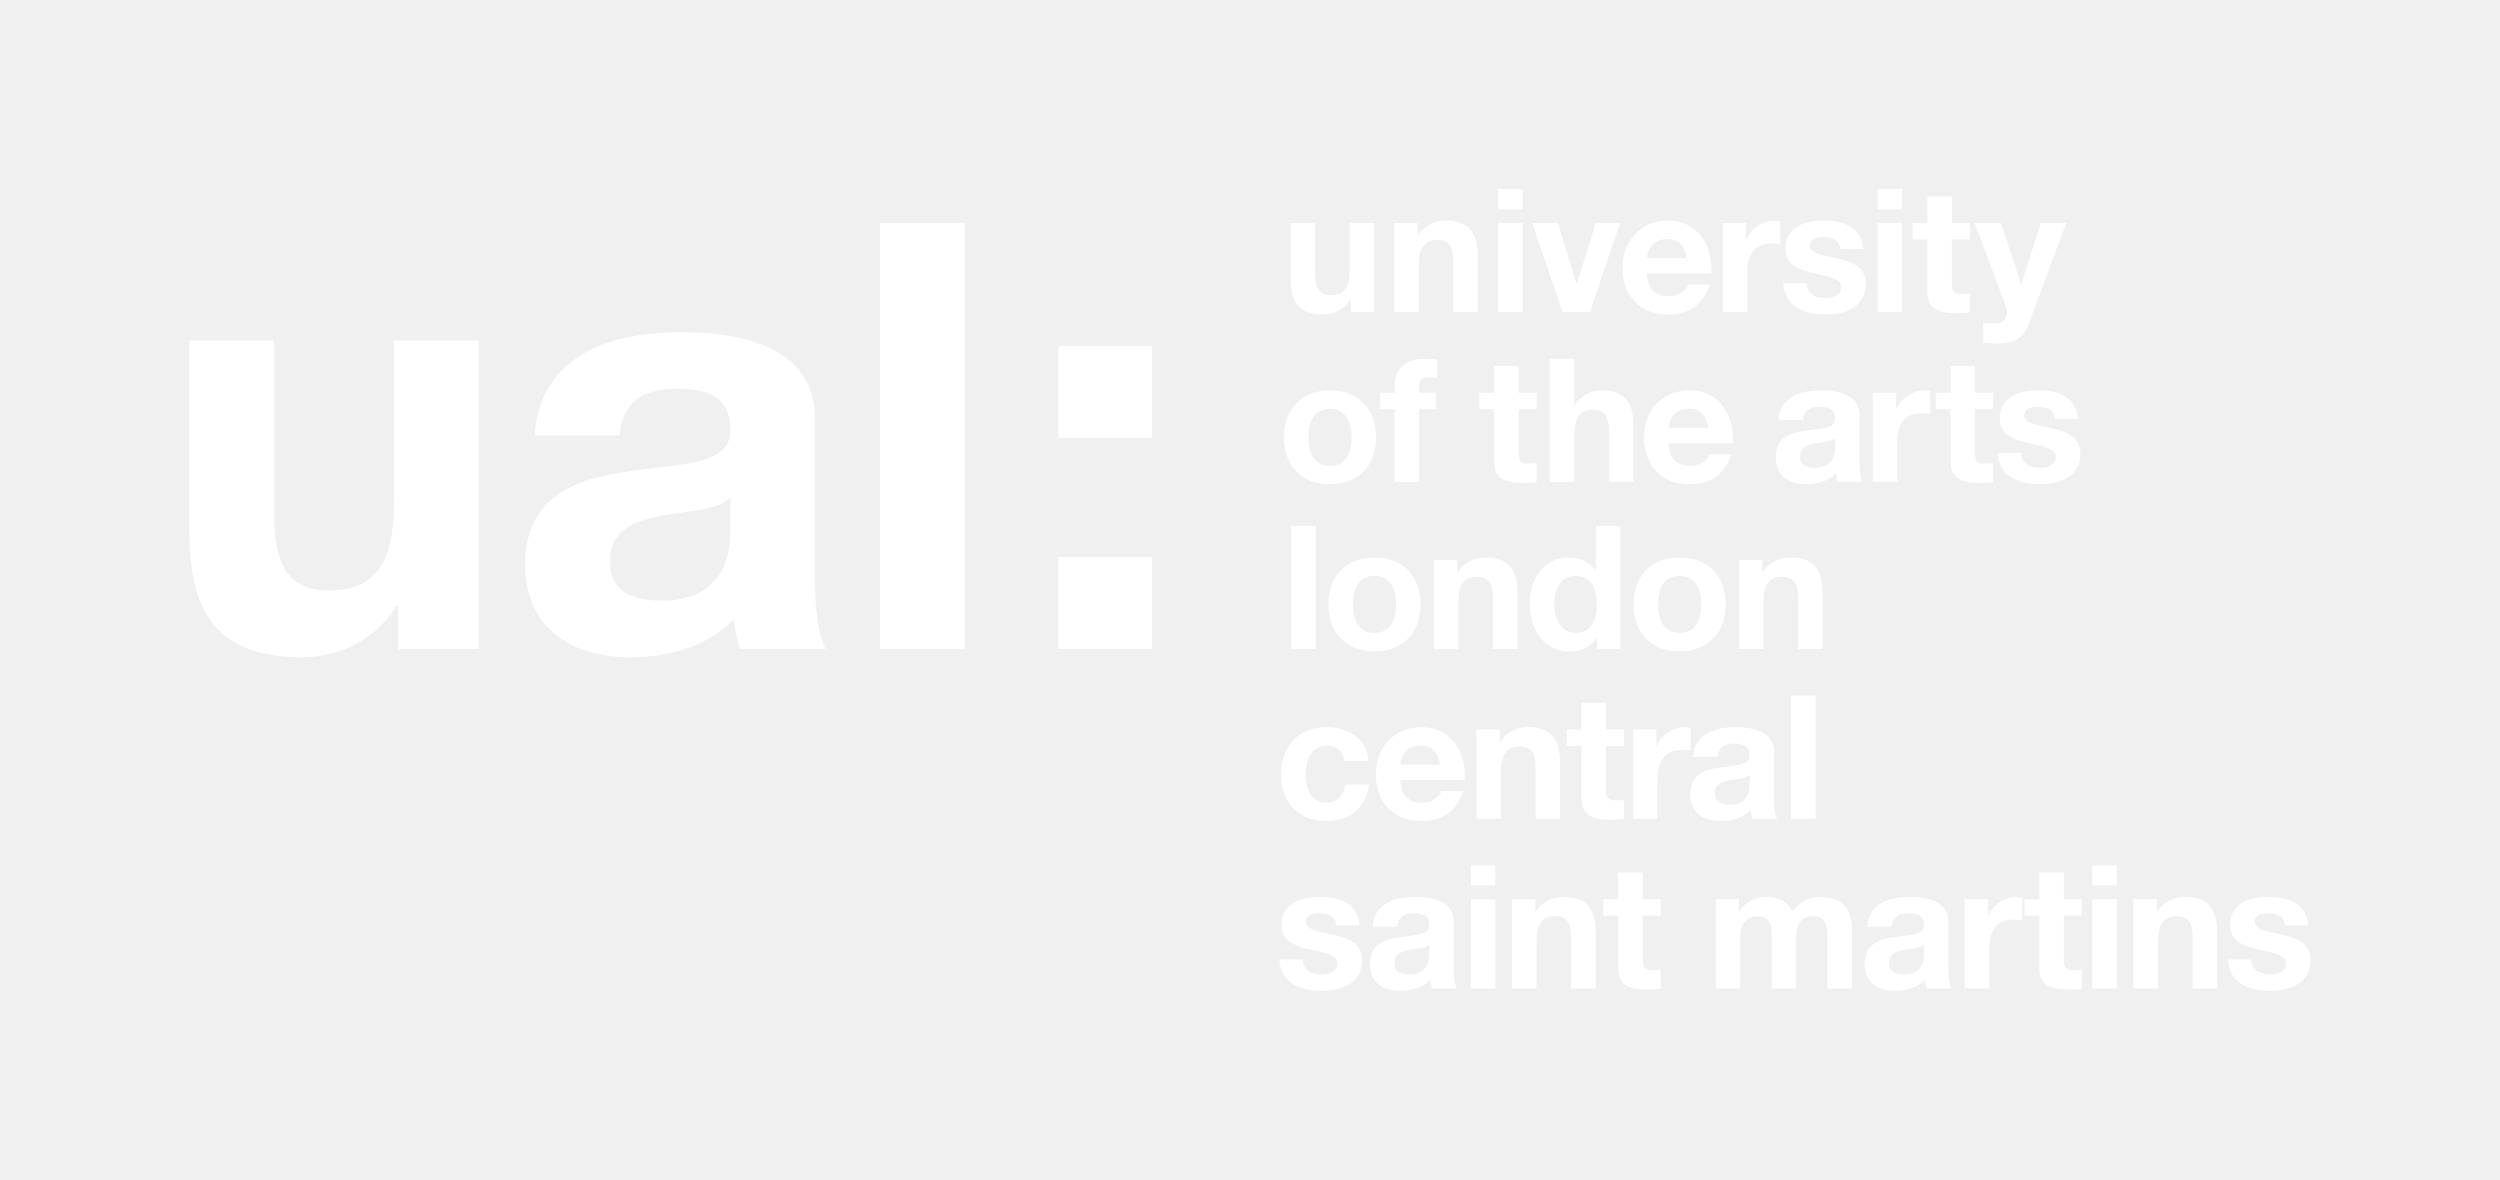
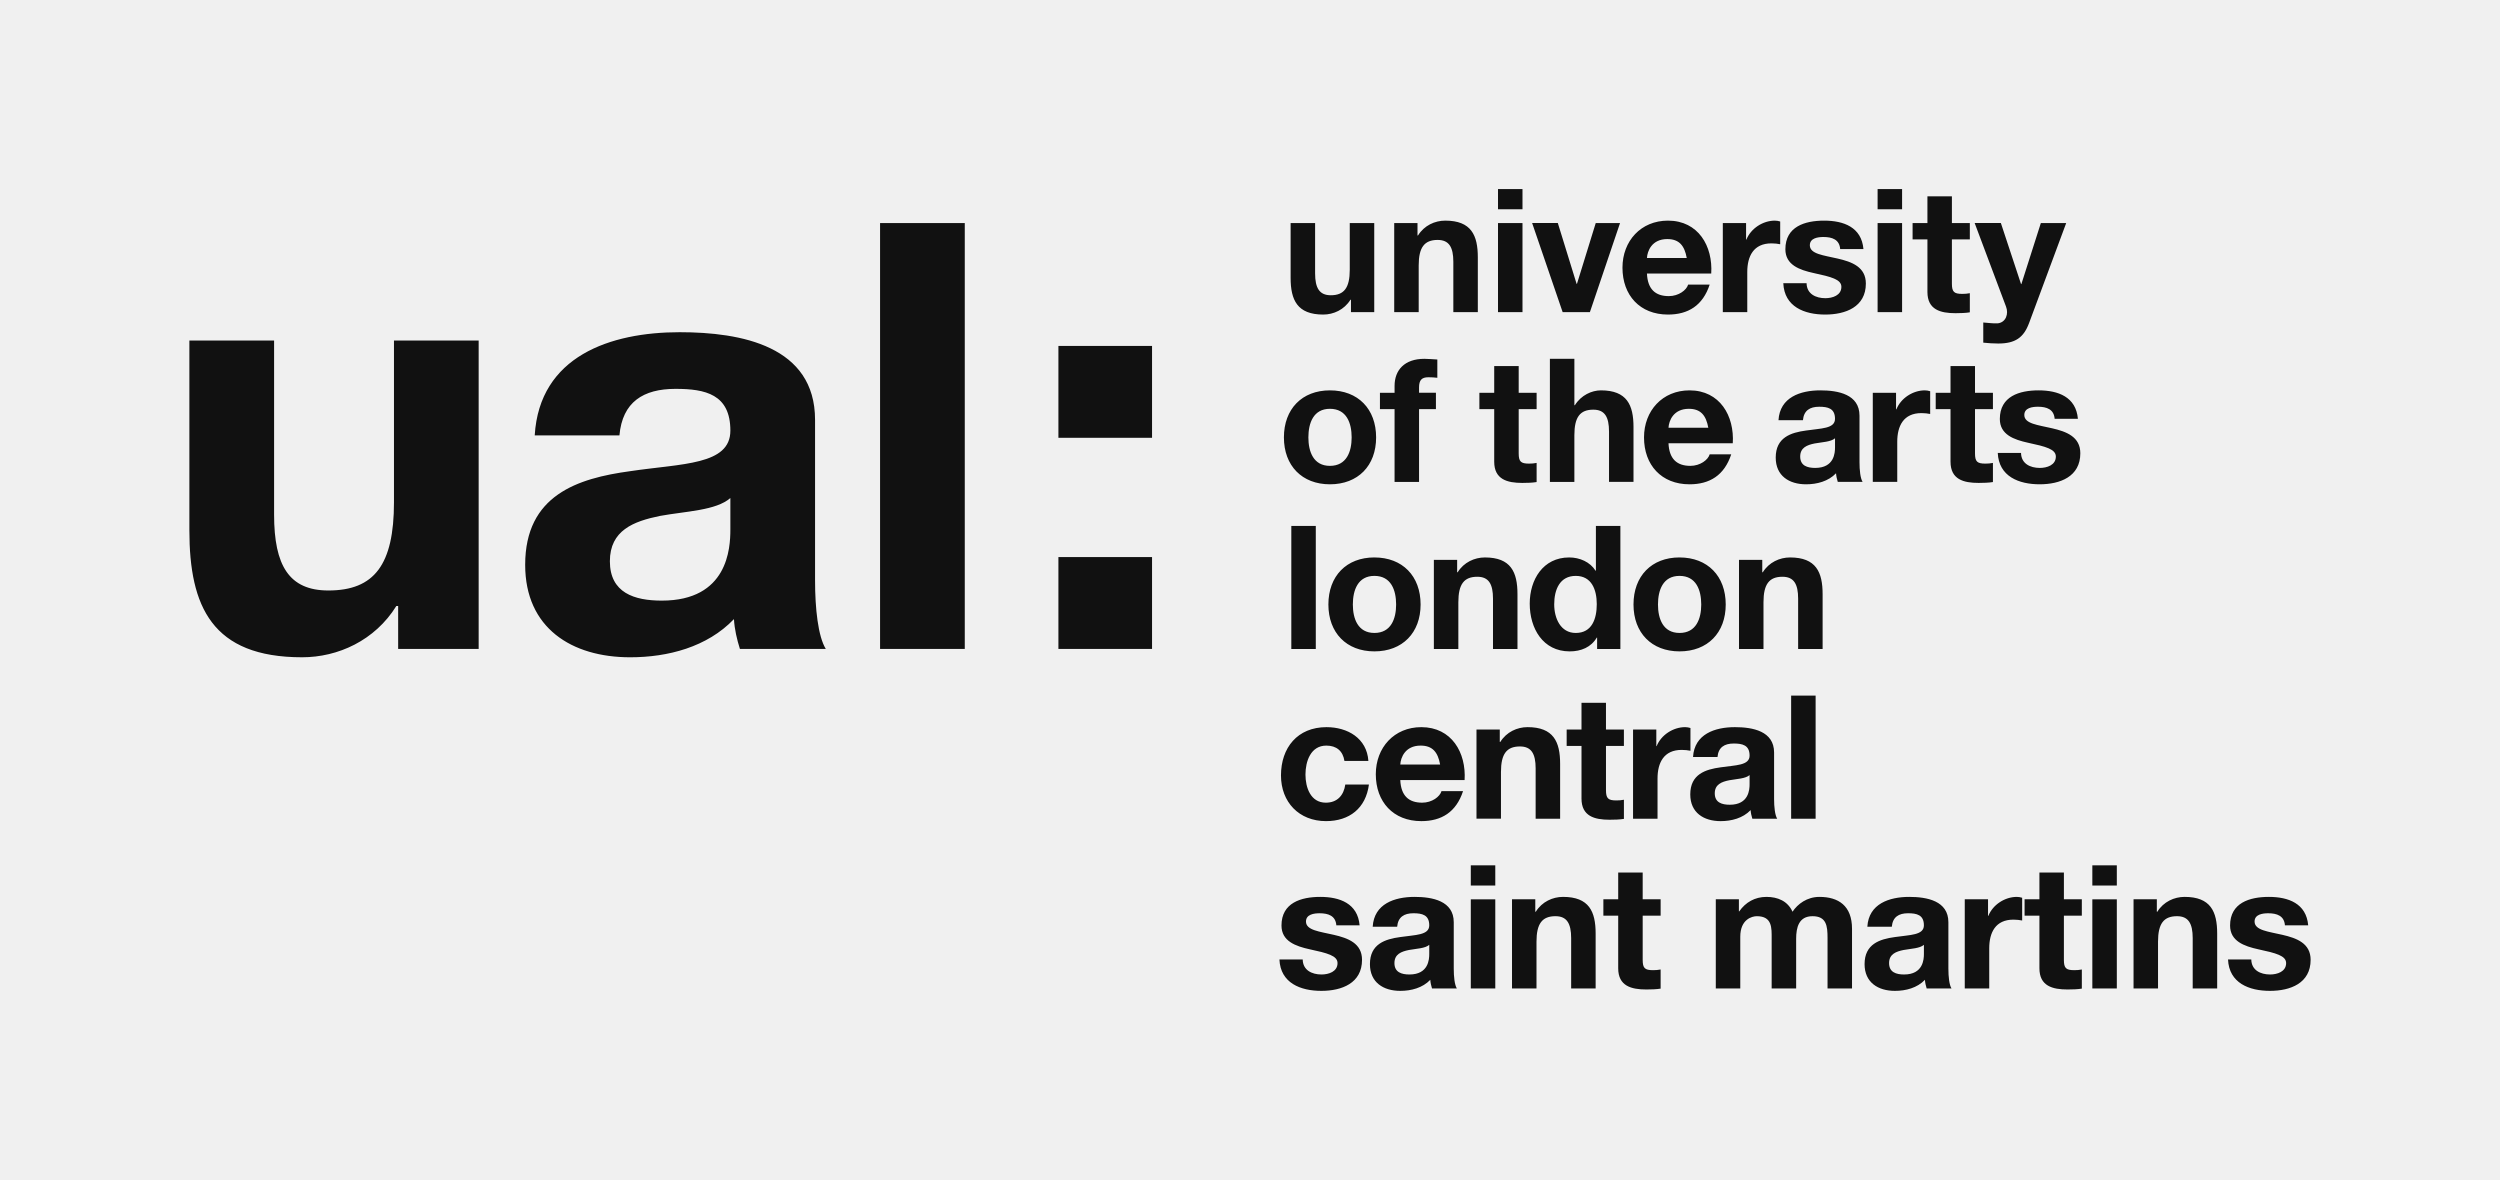
<svg xmlns="http://www.w3.org/2000/svg" width="243.65" height="115" viewBox="0 0 374.681 176.885">
-   <path d="M201.498 114.07c-.234-1.498-1.19-2.3-2.715-2.3-2.354 0-3.128 2.378-3.128 4.343 0 1.912.75 4.213 3.05 4.213 1.706 0 2.69-1.086 2.92-2.715h3.543c-.465 3.543-2.92 5.48-6.436 5.48-4.035 0-6.748-2.842-6.748-6.85 0-4.16 2.48-7.237 6.824-7.237 3.154 0 6.05 1.654 6.28 5.066h-3.59zm8.372 2.87c.103 2.325 1.24 3.386 3.282 3.386 1.475 0 2.663-.904 2.896-1.732h3.23c-1.032 3.154-3.23 4.498-6.255 4.498-4.213 0-6.824-2.895-6.824-7.03 0-4.007 2.765-7.058 6.823-7.058 4.55 0 6.746 3.826 6.488 7.936h-9.64zm5.972-2.327c-.336-1.86-1.14-2.844-2.922-2.844-2.326 0-2.998 1.81-3.05 2.843h5.972zm5.451-5.248h3.49v1.86h.077c.93-1.5 2.532-2.222 4.083-2.222 3.904 0 4.887 2.197 4.887 5.506v8.22h-3.67v-7.548c0-2.198-.648-3.283-2.353-3.283-1.99 0-2.845 1.11-2.845 3.824v7.006h-3.67v-13.365zm19.41 0h2.688v2.455h-2.687v6.618c0 1.24.31 1.552 1.552 1.552.388 0 .75-.026 1.137-.104v2.87c-.62.103-1.422.128-2.146.128-2.25 0-4.213-.516-4.213-3.18v-7.885h-2.224v-2.456h2.223v-4.007h3.67v4.008zm4.057 0h3.49v2.482h.05c.674-1.68 2.483-2.844 4.268-2.844.258 0 .568.052.8.13v3.41c-.336-.076-.88-.128-1.316-.128-2.69 0-3.62 1.94-3.62 4.29v6.024h-3.67v-13.365zm8.994 4.112c.208-3.44 3.283-4.473 6.28-4.473 2.665 0 5.87.594 5.87 3.8v6.954c0 1.215.13 2.43.465 2.973h-3.724c-.13-.412-.232-.853-.258-1.292-1.164 1.215-2.87 1.654-4.498 1.654-2.533 0-4.55-1.266-4.55-4.006 0-3.024 2.274-3.75 4.55-4.06 2.248-.335 4.342-.26 4.342-1.757 0-1.58-1.085-1.812-2.378-1.812-1.396 0-2.3.57-2.43 2.018h-3.67zm8.478 2.713c-.62.542-1.912.57-3.05.775-1.138.23-2.17.62-2.17 1.964 0 1.37 1.058 1.706 2.247 1.706 2.868 0 2.972-2.275 2.972-3.077v-1.37zm6.228-11.917h3.67v18.457h-3.67v-18.457zm-73.218 39.559c.025 1.603 1.37 2.25 2.817 2.25 1.06 0 2.403-.415 2.403-1.707 0-1.11-1.525-1.5-4.162-2.068-2.12-.465-4.24-1.215-4.24-3.567 0-3.412 2.947-4.29 5.818-4.29 2.92 0 5.61.98 5.894 4.265h-3.49c-.103-1.423-1.188-1.81-2.508-1.81-.827 0-2.042.155-2.042 1.24 0 1.32 2.068 1.5 4.162 1.99 2.146.492 4.24 1.268 4.24 3.748 0 3.516-3.05 4.654-6.102 4.654-3.102 0-6.127-1.164-6.28-4.705h3.49zm10.492-4.912c.206-3.438 3.283-4.47 6.28-4.47 2.663 0 5.87.593 5.87 3.798v6.955c0 1.215.127 2.43.463 2.973h-3.72c-.132-.415-.233-.854-.26-1.294-1.163 1.215-2.87 1.655-4.498 1.655-2.535 0-4.55-1.268-4.55-4.007 0-3.024 2.274-3.75 4.55-4.06 2.248-.336 4.342-.258 4.342-1.757 0-1.577-1.086-1.81-2.38-1.81-1.395 0-2.3.568-2.43 2.016h-3.668zm8.48 2.715c-.622.543-1.913.568-3.052.775-1.137.232-2.17.62-2.17 1.965 0 1.37 1.06 1.707 2.247 1.707 2.87 0 2.973-2.275 2.973-3.077v-1.37zm9.896-8.893h-3.67v-3.023h3.67v3.022zm-3.67 2.07h3.67v13.364h-3.67v-13.366zm6.177-.002h3.49v1.862h.077c.93-1.5 2.532-2.223 4.084-2.223 3.903 0 4.886 2.195 4.886 5.505v8.22h-3.67v-7.548c0-2.197-.647-3.283-2.353-3.283-1.99 0-2.844 1.11-2.844 3.826v7.006h-3.67v-13.365zm19.59 0h2.69v2.456h-2.69v6.617c0 1.24.31 1.552 1.552 1.552.388 0 .75-.025 1.137-.103v2.87c-.62.103-1.422.128-2.145.128-2.25 0-4.215-.517-4.215-3.18v-7.885h-2.223v-2.455h2.223v-4.007h3.67v4.008zm10.958 0h3.464v1.81h.052c.956-1.37 2.352-2.17 4.084-2.17 1.68 0 3.18.62 3.902 2.223.777-1.164 2.172-2.223 4.034-2.223 2.843 0 4.886 1.317 4.886 4.78v8.946h-3.67v-7.576c0-1.783-.156-3.256-2.25-3.256-2.068 0-2.455 1.705-2.455 3.387v7.446h-3.672v-7.497c0-1.553.105-3.336-2.222-3.336-.724 0-2.482.465-2.482 3.076v7.756h-3.67v-13.366zm22.719 4.11c.206-3.438 3.283-4.47 6.282-4.47 2.662 0 5.867.593 5.867 3.798v6.955c0 1.215.13 2.43.465 2.973h-3.722c-.13-.415-.232-.854-.26-1.294-1.162 1.215-2.868 1.655-4.497 1.655-2.534 0-4.55-1.268-4.55-4.007 0-3.024 2.275-3.75 4.55-4.06 2.25-.336 4.343-.258 4.343-1.757 0-1.577-1.087-1.81-2.38-1.81-1.395 0-2.3.568-2.43 2.016h-3.67zm8.48 2.715c-.622.543-1.914.568-3.052.775-1.137.232-2.17.62-2.17 1.965 0 1.37 1.06 1.707 2.246 1.707 2.87 0 2.975-2.275 2.975-3.077v-1.37zm6.122-6.825h3.49v2.48h.05c.673-1.68 2.482-2.84 4.267-2.84.258 0 .568.05.8.128v3.41c-.335-.076-.878-.128-1.316-.128-2.688 0-3.62 1.94-3.62 4.29v6.025h-3.67v-13.365zm14.862 0h2.688v2.456h-2.688v6.617c0 1.24.31 1.552 1.552 1.552.388 0 .75-.025 1.137-.103v2.87c-.62.103-1.42.128-2.146.128-2.247 0-4.212-.517-4.212-3.18v-7.885h-2.224v-2.455h2.224v-4.007h3.67v4.008zm7.934-2.068h-3.67v-3.023h3.67v3.022zm-3.67 2.07h3.67v13.364h-3.67v-13.366zm6.178-.002h3.49v1.862h.075c.932-1.5 2.534-2.223 4.086-2.223 3.903 0 4.886 2.195 4.886 5.505v8.22h-3.67v-7.548c0-2.197-.647-3.283-2.354-3.283-1.99 0-2.844 1.11-2.844 3.826v7.006h-3.67v-13.365zm17.65 9.022c.026 1.603 1.37 2.25 2.818 2.25 1.06 0 2.404-.415 2.404-1.707 0-1.11-1.526-1.5-4.162-2.068-2.12-.465-4.24-1.215-4.24-3.567 0-3.412 2.948-4.29 5.817-4.29 2.92 0 5.61.98 5.894 4.265h-3.488c-.104-1.423-1.19-1.81-2.508-1.81-.827 0-2.042.155-2.042 1.24 0 1.32 2.068 1.5 4.162 1.99 2.146.492 4.24 1.268 4.24 3.748 0 3.516-3.05 4.654-6.103 4.654-3.1 0-6.124-1.164-6.28-4.705h3.49zm-131.477-97.039h-3.488v-1.86h-.078c-.93 1.5-2.532 2.222-4.082 2.222-3.9 0-4.885-2.196-4.885-5.504v-8.216h3.67v7.545c0 2.195.646 3.28 2.352 3.28 1.99 0 2.843-1.11 2.843-3.823v-7.002h3.67v13.358zm2.997-13.358h3.49v1.86h.077c.93-1.5 2.53-2.222 4.082-2.222 3.9 0 4.883 2.196 4.883 5.504v8.217h-3.67v-7.544c0-2.197-.645-3.283-2.35-3.283-1.99 0-2.843 1.11-2.843 3.824v7.003h-3.67v-13.359zm19.228-2.068h-3.67v-3.023h3.67v3.023zm-3.67 2.068h3.67v13.36h-3.67v-13.36zm13.774 13.358h-4.083l-4.575-13.36h3.85l2.818 9.122h.05l2.817-9.12h3.643l-4.52 13.358zm8.554-5.788c.103 2.326 1.24 3.385 3.28 3.385 1.474 0 2.662-.905 2.894-1.73h3.23c-1.033 3.15-3.23 4.495-6.252 4.495-4.213 0-6.822-2.894-6.822-7.028 0-4.005 2.766-7.054 6.822-7.054 4.548 0 6.744 3.824 6.484 7.933h-9.636zm5.967-2.325c-.336-1.86-1.136-2.842-2.92-2.842-2.324 0-2.997 1.81-3.048 2.842h5.968zm5.404-5.245h3.488v2.48h.05c.673-1.68 2.482-2.842 4.265-2.842.26 0 .568.052.8.13v3.41c-.335-.078-.878-.13-1.315-.13-2.688 0-3.62 1.94-3.62 4.29v6.02h-3.667v-13.357zm12.558 9.018c.025 1.602 1.37 2.248 2.815 2.248 1.06 0 2.403-.413 2.403-1.704 0-1.11-1.524-1.5-4.16-2.067-2.12-.466-4.236-1.215-4.236-3.566 0-3.41 2.945-4.29 5.812-4.29 2.92 0 5.606.982 5.89 4.264h-3.488c-.102-1.42-1.188-1.81-2.505-1.81-.827 0-2.042.156-2.042 1.24 0 1.318 2.067 1.5 4.16 1.99 2.145.49 4.237 1.266 4.237 3.747 0 3.514-3.048 4.65-6.098 4.65-3.1 0-6.124-1.162-6.278-4.702h3.49zm14.317-11.086h-3.67v-3.023h3.67v3.023zm-3.67 2.068h3.67v13.36h-3.67v-13.36zm11.138 0h2.687v2.455h-2.688v6.615c0 1.24.31 1.55 1.55 1.55.39 0 .75-.025 1.138-.103v2.868c-.62.103-1.42.13-2.146.13-2.247 0-4.21-.518-4.21-3.18v-7.88h-2.224v-2.454h2.223v-4.006h3.67v4.005zm11.55 15.038c-.802 2.144-2.067 3.023-4.6 3.023-.75 0-1.497-.052-2.248-.13v-3.022c.698.052 1.42.155 2.146.13 1.266-.13 1.68-1.448 1.266-2.508l-4.703-12.532h3.93l3.022 9.147h.053l2.918-9.146h3.8l-5.582 15.04zm-104.788 10.045c4.213 0 6.924 2.79 6.924 7.054 0 4.238-2.71 7.028-6.924 7.028-4.186 0-6.898-2.79-6.898-7.028 0-4.263 2.713-7.054 6.898-7.054zm0 11.317c2.506 0 3.256-2.145 3.256-4.264 0-2.144-.75-4.288-3.256-4.288-2.48 0-3.23 2.145-3.23 4.29 0 2.118.75 4.263 3.23 4.263zm9.692-8.501h-2.195v-2.454h2.194v-1.034c0-2.352 1.474-4.057 4.47-4.057.647 0 1.317.077 1.94.103v2.74c-.44-.052-.88-.078-1.345-.078-.982 0-1.396.414-1.396 1.524v.8h2.53v2.455h-2.53v10.907h-3.67v-10.907zm18.606-2.454h2.687v2.454h-2.688v6.615c0 1.24.31 1.55 1.55 1.55.39 0 .75-.026 1.137-.104v2.868c-.62.104-1.42.13-2.145.13-2.248 0-4.212-.518-4.212-3.18v-7.88h-2.222v-2.453h2.222v-4.005h3.67v4.004zm4.677-5.09h3.67v6.95h.078c.93-1.5 2.532-2.223 3.9-2.223 3.902 0 4.885 2.196 4.885 5.504v8.218h-3.67v-7.545c0-2.196-.646-3.282-2.352-3.282-1.99 0-2.842 1.112-2.842 3.826v7.002h-3.67v-18.45zm17.779 12.66c.103 2.326 1.24 3.385 3.28 3.385 1.474 0 2.662-.905 2.894-1.73h3.23c-1.033 3.15-3.23 4.495-6.252 4.495-4.213 0-6.822-2.894-6.822-7.028 0-4.005 2.766-7.054 6.822-7.054 4.548 0 6.744 3.825 6.484 7.933h-9.636zm5.968-2.325c-.336-1.86-1.136-2.842-2.92-2.842-2.324 0-2.997 1.81-3.048 2.842h5.968zm10.52-1.137c.207-3.437 3.28-4.47 6.28-4.47 2.66 0 5.864.593 5.864 3.797v6.95c0 1.216.128 2.43.464 2.973h-3.72c-.13-.414-.232-.853-.26-1.292-1.162 1.214-2.867 1.654-4.495 1.654-2.532 0-4.548-1.266-4.548-4.005 0-3.023 2.273-3.747 4.547-4.057 2.247-.336 4.34-.258 4.34-1.757 0-1.575-1.084-1.808-2.376-1.808-1.395 0-2.3.568-2.43 2.016h-3.666zm8.475 2.713c-.622.543-1.913.57-3.05.776-1.137.232-2.17.62-2.17 1.963 0 1.37 1.06 1.704 2.246 1.704 2.87 0 2.973-2.273 2.973-3.074v-1.37zm5.661-6.821h3.487v2.48h.053c.67-1.68 2.48-2.843 4.263-2.843.258 0 .567.052.8.13v3.41c-.336-.077-.88-.13-1.316-.13-2.688 0-3.62 1.94-3.62 4.29v6.02h-3.667v-13.357zm15.323 0h2.687v2.454h-2.687v6.615c0 1.24.31 1.55 1.55 1.55.388 0 .75-.026 1.137-.104v2.868c-.62.104-1.42.13-2.144.13-2.25 0-4.213-.518-4.213-3.18v-7.88h-2.22v-2.453h2.22v-4.005h3.67v4.004zm6.9 9.017c.026 1.602 1.37 2.248 2.815 2.248 1.06 0 2.404-.413 2.404-1.705 0-1.11-1.525-1.5-4.16-2.067-2.12-.465-4.237-1.214-4.237-3.565 0-3.41 2.946-4.29 5.813-4.29 2.92 0 5.607.982 5.89 4.264h-3.487c-.102-1.42-1.187-1.81-2.505-1.81-.827 0-2.042.156-2.042 1.24 0 1.318 2.067 1.5 4.16 1.99 2.146.49 4.237 1.267 4.237 3.747 0 3.513-3.048 4.65-6.098 4.65-3.1 0-6.123-1.163-6.278-4.703h3.49zm-109.389 10.939h3.67v18.45h-3.67v-18.45zm12.454 4.729c4.213 0 6.926 2.79 6.926 7.054 0 4.236-2.713 7.027-6.926 7.027-4.186 0-6.897-2.79-6.897-7.028 0-4.265 2.713-7.055 6.898-7.055zm0 11.318c2.508 0 3.257-2.145 3.257-4.264 0-2.146-.75-4.29-3.257-4.29-2.48 0-3.23 2.144-3.23 4.29.002 2.118.752 4.263 3.23 4.263zm8.917-10.956h3.488v1.86h.077c.93-1.5 2.533-2.222 4.082-2.222 3.902 0 4.885 2.196 4.885 5.503v8.218h-3.67v-7.546c0-2.196-.645-3.28-2.352-3.28-1.99 0-2.842 1.11-2.842 3.823v7.003h-3.67v-13.36zm24.471 11.653h-.052c-.853 1.447-2.352 2.067-4.057 2.067-4.03 0-5.994-3.462-5.994-7.157 0-3.592 1.99-6.925 5.916-6.925 1.576 0 3.126.672 3.954 1.99h.05v-6.718h3.67v18.45h-3.488v-1.707zm-3.203-9.25c-2.403 0-3.23 2.067-3.23 4.264 0 2.093.956 4.29 3.23 4.29 2.43 0 3.15-2.12 3.15-4.316 0-2.17-.773-4.238-3.15-4.238zm15.557-2.765c4.21 0 6.924 2.79 6.924 7.054 0 4.236-2.713 7.027-6.925 7.027-4.188 0-6.9-2.79-6.9-7.028 0-4.265 2.713-7.055 6.9-7.055zm0 11.318c2.505 0 3.254-2.145 3.254-4.264 0-2.146-.75-4.29-3.255-4.29-2.482 0-3.23 2.144-3.23 4.29 0 2.118.748 4.263 3.23 4.263zm8.915-10.956h3.488v1.86h.078c.932-1.5 2.534-2.222 4.084-2.222 3.9 0 4.884 2.196 4.884 5.503v8.218h-3.67v-7.546c0-2.196-.646-3.28-2.35-3.28-1.99 0-2.844 1.11-2.844 3.823v7.003h-3.67v-13.36zm-188.932 13.353h-12.07v-6.44h-.27c-3.218 5.186-8.762 7.69-14.127 7.69-13.502 0-16.9-7.603-16.9-19.047v-28.433h12.7v26.11c0 7.602 2.233 11.357 8.134 11.357 6.885 0 9.837-3.845 9.837-13.234v-24.233h12.695v46.23zm8.402-32.01c.716-11.893 11.356-15.47 21.73-15.47 9.208 0 20.295 2.056 20.295 13.144v24.053c0 4.203.447 8.405 1.61 10.282h-12.876c-.447-1.43-.805-2.95-.893-4.47-4.023 4.202-9.925 5.722-15.56 5.722-8.76 0-15.736-4.382-15.736-13.86 0-10.462 7.87-12.966 15.737-14.038 7.78-1.163 15.023-.894 15.023-6.082 0-5.453-3.755-6.258-8.226-6.258-4.83 0-7.958 1.966-8.405 6.974h-12.699zm29.33 9.387c-2.147 1.878-6.618 1.968-10.553 2.683-3.934.805-7.51 2.146-7.51 6.796 0 4.738 3.666 5.9 7.78 5.9 9.923 0 10.282-7.868 10.282-10.64v-4.74zm22.44-41.219h12.698v63.842h-12.698v-63.842zm40.772 32.189h-14.037v-13.77h14.037v13.77zm-14.037 17.883h14.037v13.77h-14.037v-13.77z" fill="#fff" />
+   <path d="M201.498 114.07c-.234-1.498-1.19-2.3-2.715-2.3-2.354 0-3.128 2.378-3.128 4.343 0 1.912.75 4.213 3.05 4.213 1.706 0 2.69-1.086 2.92-2.715h3.543c-.465 3.543-2.92 5.48-6.436 5.48-4.035 0-6.748-2.842-6.748-6.85 0-4.16 2.48-7.237 6.824-7.237 3.154 0 6.05 1.654 6.28 5.066h-3.59zm8.372 2.87c.103 2.325 1.24 3.386 3.282 3.386 1.475 0 2.663-.904 2.896-1.732h3.23c-1.032 3.154-3.23 4.498-6.255 4.498-4.213 0-6.824-2.895-6.824-7.03 0-4.007 2.765-7.058 6.823-7.058 4.55 0 6.746 3.826 6.488 7.936h-9.64zm5.972-2.327c-.336-1.86-1.14-2.844-2.922-2.844-2.326 0-2.998 1.81-3.05 2.843h5.972zm5.451-5.248h3.49v1.86h.077c.93-1.5 2.532-2.222 4.083-2.222 3.904 0 4.887 2.197 4.887 5.506v8.22h-3.67v-7.548c0-2.198-.648-3.283-2.353-3.283-1.99 0-2.845 1.11-2.845 3.824v7.006h-3.67v-13.365zm19.41 0h2.688v2.455h-2.687v6.618c0 1.24.31 1.552 1.552 1.552.388 0 .75-.026 1.137-.104v2.87c-.62.103-1.422.128-2.146.128-2.25 0-4.213-.516-4.213-3.18v-7.885h-2.224v-2.456h2.223v-4.007h3.67v4.008zm4.057 0h3.49v2.482h.05c.674-1.68 2.483-2.844 4.268-2.844.258 0 .568.052.8.13v3.41c-.336-.076-.88-.128-1.316-.128-2.69 0-3.62 1.94-3.62 4.29v6.024h-3.67v-13.365zm8.994 4.112c.208-3.44 3.283-4.473 6.28-4.473 2.665 0 5.87.594 5.87 3.8v6.954c0 1.215.13 2.43.465 2.973h-3.724c-.13-.412-.232-.853-.258-1.292-1.164 1.215-2.87 1.654-4.498 1.654-2.533 0-4.55-1.266-4.55-4.006 0-3.024 2.274-3.75 4.55-4.06 2.248-.335 4.342-.26 4.342-1.757 0-1.58-1.085-1.812-2.378-1.812-1.396 0-2.3.57-2.43 2.018h-3.67zm8.478 2.713c-.62.542-1.912.57-3.05.775-1.138.23-2.17.62-2.17 1.964 0 1.37 1.058 1.706 2.247 1.706 2.868 0 2.972-2.275 2.972-3.077v-1.37zm6.228-11.917h3.67v18.457h-3.67v-18.457zm-73.218 39.559c.025 1.603 1.37 2.25 2.817 2.25 1.06 0 2.403-.415 2.403-1.707 0-1.11-1.525-1.5-4.162-2.068-2.12-.465-4.24-1.215-4.24-3.567 0-3.412 2.947-4.29 5.818-4.29 2.92 0 5.61.98 5.894 4.265h-3.49c-.103-1.423-1.188-1.81-2.508-1.81-.827 0-2.042.155-2.042 1.24 0 1.32 2.068 1.5 4.162 1.99 2.146.492 4.24 1.268 4.24 3.748 0 3.516-3.05 4.654-6.102 4.654-3.102 0-6.127-1.164-6.28-4.705h3.49zm10.492-4.912c.206-3.438 3.283-4.47 6.28-4.47 2.663 0 5.87.593 5.87 3.798v6.955c0 1.215.127 2.43.463 2.973h-3.72c-.132-.415-.233-.854-.26-1.294-1.163 1.215-2.87 1.655-4.498 1.655-2.535 0-4.55-1.268-4.55-4.007 0-3.024 2.274-3.75 4.55-4.06 2.248-.336 4.342-.258 4.342-1.757 0-1.577-1.086-1.81-2.38-1.81-1.395 0-2.3.568-2.43 2.016h-3.668zm8.48 2.715c-.622.543-1.913.568-3.052.775-1.137.232-2.17.62-2.17 1.965 0 1.37 1.06 1.707 2.247 1.707 2.87 0 2.973-2.275 2.973-3.077v-1.37zm9.896-8.893h-3.67v-3.023h3.67v3.022zm-3.67 2.07h3.67v13.364h-3.67v-13.366zm6.177-.002h3.49v1.862h.077c.93-1.5 2.532-2.223 4.084-2.223 3.903 0 4.886 2.195 4.886 5.505v8.22h-3.67v-7.548c0-2.197-.647-3.283-2.353-3.283-1.99 0-2.844 1.11-2.844 3.826v7.006h-3.67v-13.365zm19.59 0h2.69v2.456h-2.69v6.617c0 1.24.31 1.552 1.552 1.552.388 0 .75-.025 1.137-.103v2.87c-.62.103-1.422.128-2.145.128-2.25 0-4.215-.517-4.215-3.18v-7.885h-2.223v-2.455h2.223v-4.007h3.67v4.008zm10.958 0h3.464v1.81h.052c.956-1.37 2.352-2.17 4.084-2.17 1.68 0 3.18.62 3.902 2.223.777-1.164 2.172-2.223 4.034-2.223 2.843 0 4.886 1.317 4.886 4.78v8.946h-3.67v-7.576c0-1.783-.156-3.256-2.25-3.256-2.068 0-2.455 1.705-2.455 3.387v7.446h-3.672v-7.497c0-1.553.105-3.336-2.222-3.336-.724 0-2.482.465-2.482 3.076v7.756h-3.67v-13.366zm22.719 4.11c.206-3.438 3.283-4.47 6.282-4.47 2.662 0 5.867.593 5.867 3.798v6.955c0 1.215.13 2.43.465 2.973h-3.722c-.13-.415-.232-.854-.26-1.294-1.162 1.215-2.868 1.655-4.497 1.655-2.534 0-4.55-1.268-4.55-4.007 0-3.024 2.275-3.75 4.55-4.06 2.25-.336 4.343-.258 4.343-1.757 0-1.577-1.087-1.81-2.38-1.81-1.395 0-2.3.568-2.43 2.016h-3.67zm8.48 2.715c-.622.543-1.914.568-3.052.775-1.137.232-2.17.62-2.17 1.965 0 1.37 1.06 1.707 2.246 1.707 2.87 0 2.975-2.275 2.975-3.077v-1.37zm6.122-6.825h3.49v2.48h.05c.673-1.68 2.482-2.84 4.267-2.84.258 0 .568.05.8.128v3.41c-.335-.076-.878-.128-1.316-.128-2.688 0-3.62 1.94-3.62 4.29v6.025h-3.67v-13.365zm14.862 0h2.688v2.456h-2.688v6.617c0 1.24.31 1.552 1.552 1.552.388 0 .75-.025 1.137-.103v2.87c-.62.103-1.42.128-2.146.128-2.247 0-4.212-.517-4.212-3.18v-7.885h-2.224v-2.455h2.224v-4.007h3.67v4.008zm7.934-2.068h-3.67v-3.023h3.67v3.022zm-3.67 2.07h3.67v13.364h-3.67v-13.366zm6.178-.002h3.49v1.862h.075c.932-1.5 2.534-2.223 4.086-2.223 3.903 0 4.886 2.195 4.886 5.505v8.22h-3.67v-7.548c0-2.197-.647-3.283-2.354-3.283-1.99 0-2.844 1.11-2.844 3.826v7.006h-3.67v-13.365zm17.65 9.022c.026 1.603 1.37 2.25 2.818 2.25 1.06 0 2.404-.415 2.404-1.707 0-1.11-1.526-1.5-4.162-2.068-2.12-.465-4.24-1.215-4.24-3.567 0-3.412 2.948-4.29 5.817-4.29 2.92 0 5.61.98 5.894 4.265h-3.488c-.104-1.423-1.19-1.81-2.508-1.81-.827 0-2.042.155-2.042 1.24 0 1.32 2.068 1.5 4.162 1.99 2.146.492 4.24 1.268 4.24 3.748 0 3.516-3.05 4.654-6.103 4.654-3.1 0-6.124-1.164-6.28-4.705h3.49zm-131.477-97.039h-3.488v-1.86h-.078c-.93 1.5-2.532 2.222-4.082 2.222-3.9 0-4.885-2.196-4.885-5.504v-8.216h3.67v7.545c0 2.195.646 3.28 2.352 3.28 1.99 0 2.843-1.11 2.843-3.823v-7.002h3.67v13.358zm2.997-13.358h3.49v1.86h.077c.93-1.5 2.53-2.222 4.082-2.222 3.9 0 4.883 2.196 4.883 5.504v8.217h-3.67v-7.544c0-2.197-.645-3.283-2.35-3.283-1.99 0-2.843 1.11-2.843 3.824v7.003h-3.67v-13.359zm19.228-2.068h-3.67v-3.023h3.67v3.023zm-3.67 2.068h3.67v13.36h-3.67v-13.36zm13.774 13.358h-4.083l-4.575-13.36h3.85l2.818 9.122h.05l2.817-9.12h3.643l-4.52 13.358zm8.554-5.788c.103 2.326 1.24 3.385 3.28 3.385 1.474 0 2.662-.905 2.894-1.73h3.23c-1.033 3.15-3.23 4.495-6.252 4.495-4.213 0-6.822-2.894-6.822-7.028 0-4.005 2.766-7.054 6.822-7.054 4.548 0 6.744 3.824 6.484 7.933h-9.636zm5.967-2.325c-.336-1.86-1.136-2.842-2.92-2.842-2.324 0-2.997 1.81-3.048 2.842h5.968zm5.404-5.245h3.488v2.48h.05c.673-1.68 2.482-2.842 4.265-2.842.26 0 .568.052.8.13v3.41c-.335-.078-.878-.13-1.315-.13-2.688 0-3.62 1.94-3.62 4.29v6.02h-3.667v-13.357zm12.558 9.018c.025 1.602 1.37 2.248 2.815 2.248 1.06 0 2.403-.413 2.403-1.704 0-1.11-1.524-1.5-4.16-2.067-2.12-.466-4.236-1.215-4.236-3.566 0-3.41 2.945-4.29 5.812-4.29 2.92 0 5.606.982 5.89 4.264h-3.488c-.102-1.42-1.188-1.81-2.505-1.81-.827 0-2.042.156-2.042 1.24 0 1.318 2.067 1.5 4.16 1.99 2.145.49 4.237 1.266 4.237 3.747 0 3.514-3.048 4.65-6.098 4.65-3.1 0-6.124-1.162-6.278-4.702h3.49zm14.317-11.086h-3.67v-3.023h3.67v3.023zm-3.67 2.068h3.67v13.36h-3.67v-13.36zm11.138 0h2.687v2.455h-2.688v6.615c0 1.24.31 1.55 1.55 1.55.39 0 .75-.025 1.138-.103v2.868c-.62.103-1.42.13-2.146.13-2.247 0-4.21-.518-4.21-3.18v-7.88h-2.224v-2.454h2.223v-4.006h3.67v4.005zm11.55 15.038c-.802 2.144-2.067 3.023-4.6 3.023-.75 0-1.497-.052-2.248-.13v-3.022c.698.052 1.42.155 2.146.13 1.266-.13 1.68-1.448 1.266-2.508l-4.703-12.532h3.93l3.022 9.147h.053l2.918-9.146h3.8l-5.582 15.04zm-104.788 10.045c4.213 0 6.924 2.79 6.924 7.054 0 4.238-2.71 7.028-6.924 7.028-4.186 0-6.898-2.79-6.898-7.028 0-4.263 2.713-7.054 6.898-7.054zm0 11.317c2.506 0 3.256-2.145 3.256-4.264 0-2.144-.75-4.288-3.256-4.288-2.48 0-3.23 2.145-3.23 4.29 0 2.118.75 4.263 3.23 4.263zm9.692-8.501h-2.195v-2.454h2.194v-1.034c0-2.352 1.474-4.057 4.47-4.057.647 0 1.317.077 1.94.103v2.74c-.44-.052-.88-.078-1.345-.078-.982 0-1.396.414-1.396 1.524v.8h2.53v2.455h-2.53v10.907h-3.67v-10.907zm18.606-2.454h2.687v2.454h-2.688v6.615c0 1.24.31 1.55 1.55 1.55.39 0 .75-.026 1.137-.104v2.868c-.62.104-1.42.13-2.145.13-2.248 0-4.212-.518-4.212-3.18v-7.88h-2.222v-2.453h2.222v-4.005h3.67v4.004zm4.677-5.09h3.67v6.95h.078c.93-1.5 2.532-2.223 3.9-2.223 3.902 0 4.885 2.196 4.885 5.504v8.218h-3.67v-7.545c0-2.196-.646-3.282-2.352-3.282-1.99 0-2.842 1.112-2.842 3.826v7.002h-3.67v-18.45zm17.779 12.66c.103 2.326 1.24 3.385 3.28 3.385 1.474 0 2.662-.905 2.894-1.73h3.23c-1.033 3.15-3.23 4.495-6.252 4.495-4.213 0-6.822-2.894-6.822-7.028 0-4.005 2.766-7.054 6.822-7.054 4.548 0 6.744 3.825 6.484 7.933h-9.636zm5.968-2.325c-.336-1.86-1.136-2.842-2.92-2.842-2.324 0-2.997 1.81-3.048 2.842h5.968zm10.52-1.137c.207-3.437 3.28-4.47 6.28-4.47 2.66 0 5.864.593 5.864 3.797v6.95c0 1.216.128 2.43.464 2.973h-3.72c-.13-.414-.232-.853-.26-1.292-1.162 1.214-2.867 1.654-4.495 1.654-2.532 0-4.548-1.266-4.548-4.005 0-3.023 2.273-3.747 4.547-4.057 2.247-.336 4.34-.258 4.34-1.757 0-1.575-1.084-1.808-2.376-1.808-1.395 0-2.3.568-2.43 2.016h-3.666zm8.475 2.713c-.622.543-1.913.57-3.05.776-1.137.232-2.17.62-2.17 1.963 0 1.37 1.06 1.704 2.246 1.704 2.87 0 2.973-2.273 2.973-3.074v-1.37zm5.661-6.821h3.487v2.48h.053c.67-1.68 2.48-2.843 4.263-2.843.258 0 .567.052.8.13v3.41c-.336-.077-.88-.13-1.316-.13-2.688 0-3.62 1.94-3.62 4.29v6.02h-3.667v-13.357zm15.323 0h2.687v2.454h-2.687v6.615c0 1.24.31 1.55 1.55 1.55.388 0 .75-.026 1.137-.104v2.868c-.62.104-1.42.13-2.144.13-2.25 0-4.213-.518-4.213-3.18v-7.88h-2.22v-2.453h2.22v-4.005h3.67v4.004zm6.9 9.017c.026 1.602 1.37 2.248 2.815 2.248 1.06 0 2.404-.413 2.404-1.705 0-1.11-1.525-1.5-4.16-2.067-2.12-.465-4.237-1.214-4.237-3.565 0-3.41 2.946-4.29 5.813-4.29 2.92 0 5.607.982 5.89 4.264h-3.487c-.102-1.42-1.187-1.81-2.505-1.81-.827 0-2.042.156-2.042 1.24 0 1.318 2.067 1.5 4.16 1.99 2.146.49 4.237 1.267 4.237 3.747 0 3.513-3.048 4.65-6.098 4.65-3.1 0-6.123-1.163-6.278-4.703h3.49zm-109.389 10.939h3.67v18.45h-3.67v-18.45zm12.454 4.729c4.213 0 6.926 2.79 6.926 7.054 0 4.236-2.713 7.027-6.926 7.027-4.186 0-6.897-2.79-6.897-7.028 0-4.265 2.713-7.055 6.898-7.055zm0 11.318c2.508 0 3.257-2.145 3.257-4.264 0-2.146-.75-4.29-3.257-4.29-2.48 0-3.23 2.144-3.23 4.29.002 2.118.752 4.263 3.23 4.263zm8.917-10.956h3.488v1.86h.077c.93-1.5 2.533-2.222 4.082-2.222 3.902 0 4.885 2.196 4.885 5.503v8.218h-3.67v-7.546c0-2.196-.645-3.28-2.352-3.28-1.99 0-2.842 1.11-2.842 3.823v7.003h-3.67v-13.36zm24.471 11.653h-.052c-.853 1.447-2.352 2.067-4.057 2.067-4.03 0-5.994-3.462-5.994-7.157 0-3.592 1.99-6.925 5.916-6.925 1.576 0 3.126.672 3.954 1.99h.05v-6.718h3.67v18.45h-3.488v-1.707zm-3.203-9.25c-2.403 0-3.23 2.067-3.23 4.264 0 2.093.956 4.29 3.23 4.29 2.43 0 3.15-2.12 3.15-4.316 0-2.17-.773-4.238-3.15-4.238zm15.557-2.765c4.21 0 6.924 2.79 6.924 7.054 0 4.236-2.713 7.027-6.925 7.027-4.188 0-6.9-2.79-6.9-7.028 0-4.265 2.713-7.055 6.9-7.055zm0 11.318c2.505 0 3.254-2.145 3.254-4.264 0-2.146-.75-4.29-3.255-4.29-2.482 0-3.23 2.144-3.23 4.29 0 2.118.748 4.263 3.23 4.263zm8.915-10.956h3.488v1.86h.078c.932-1.5 2.534-2.222 4.084-2.222 3.9 0 4.884 2.196 4.884 5.503v8.218h-3.67v-7.546c0-2.196-.646-3.28-2.35-3.28-1.99 0-2.844 1.11-2.844 3.823v7.003h-3.67v-13.36zm-188.932 13.353h-12.07v-6.44h-.27c-3.218 5.186-8.762 7.69-14.127 7.69-13.502 0-16.9-7.603-16.9-19.047v-28.433h12.7v26.11c0 7.602 2.233 11.357 8.134 11.357 6.885 0 9.837-3.845 9.837-13.234v-24.233h12.695v46.23zm8.402-32.01c.716-11.893 11.356-15.47 21.73-15.47 9.208 0 20.295 2.056 20.295 13.144v24.053c0 4.203.447 8.405 1.61 10.282h-12.876c-.447-1.43-.805-2.95-.893-4.47-4.023 4.202-9.925 5.722-15.56 5.722-8.76 0-15.736-4.382-15.736-13.86 0-10.462 7.87-12.966 15.737-14.038 7.78-1.163 15.023-.894 15.023-6.082 0-5.453-3.755-6.258-8.226-6.258-4.83 0-7.958 1.966-8.405 6.974h-12.699zm29.33 9.387c-2.147 1.878-6.618 1.968-10.553 2.683-3.934.805-7.51 2.146-7.51 6.796 0 4.738 3.666 5.9 7.78 5.9 9.923 0 10.282-7.868 10.282-10.64v-4.74zm22.44-41.219h12.698v63.842h-12.698v-63.842zm40.772 32.189h-14.037v-13.77h14.037v13.77zm-14.037 17.883h14.037v13.77h-14.037v-13.77z" fill="#111" />
</svg>
